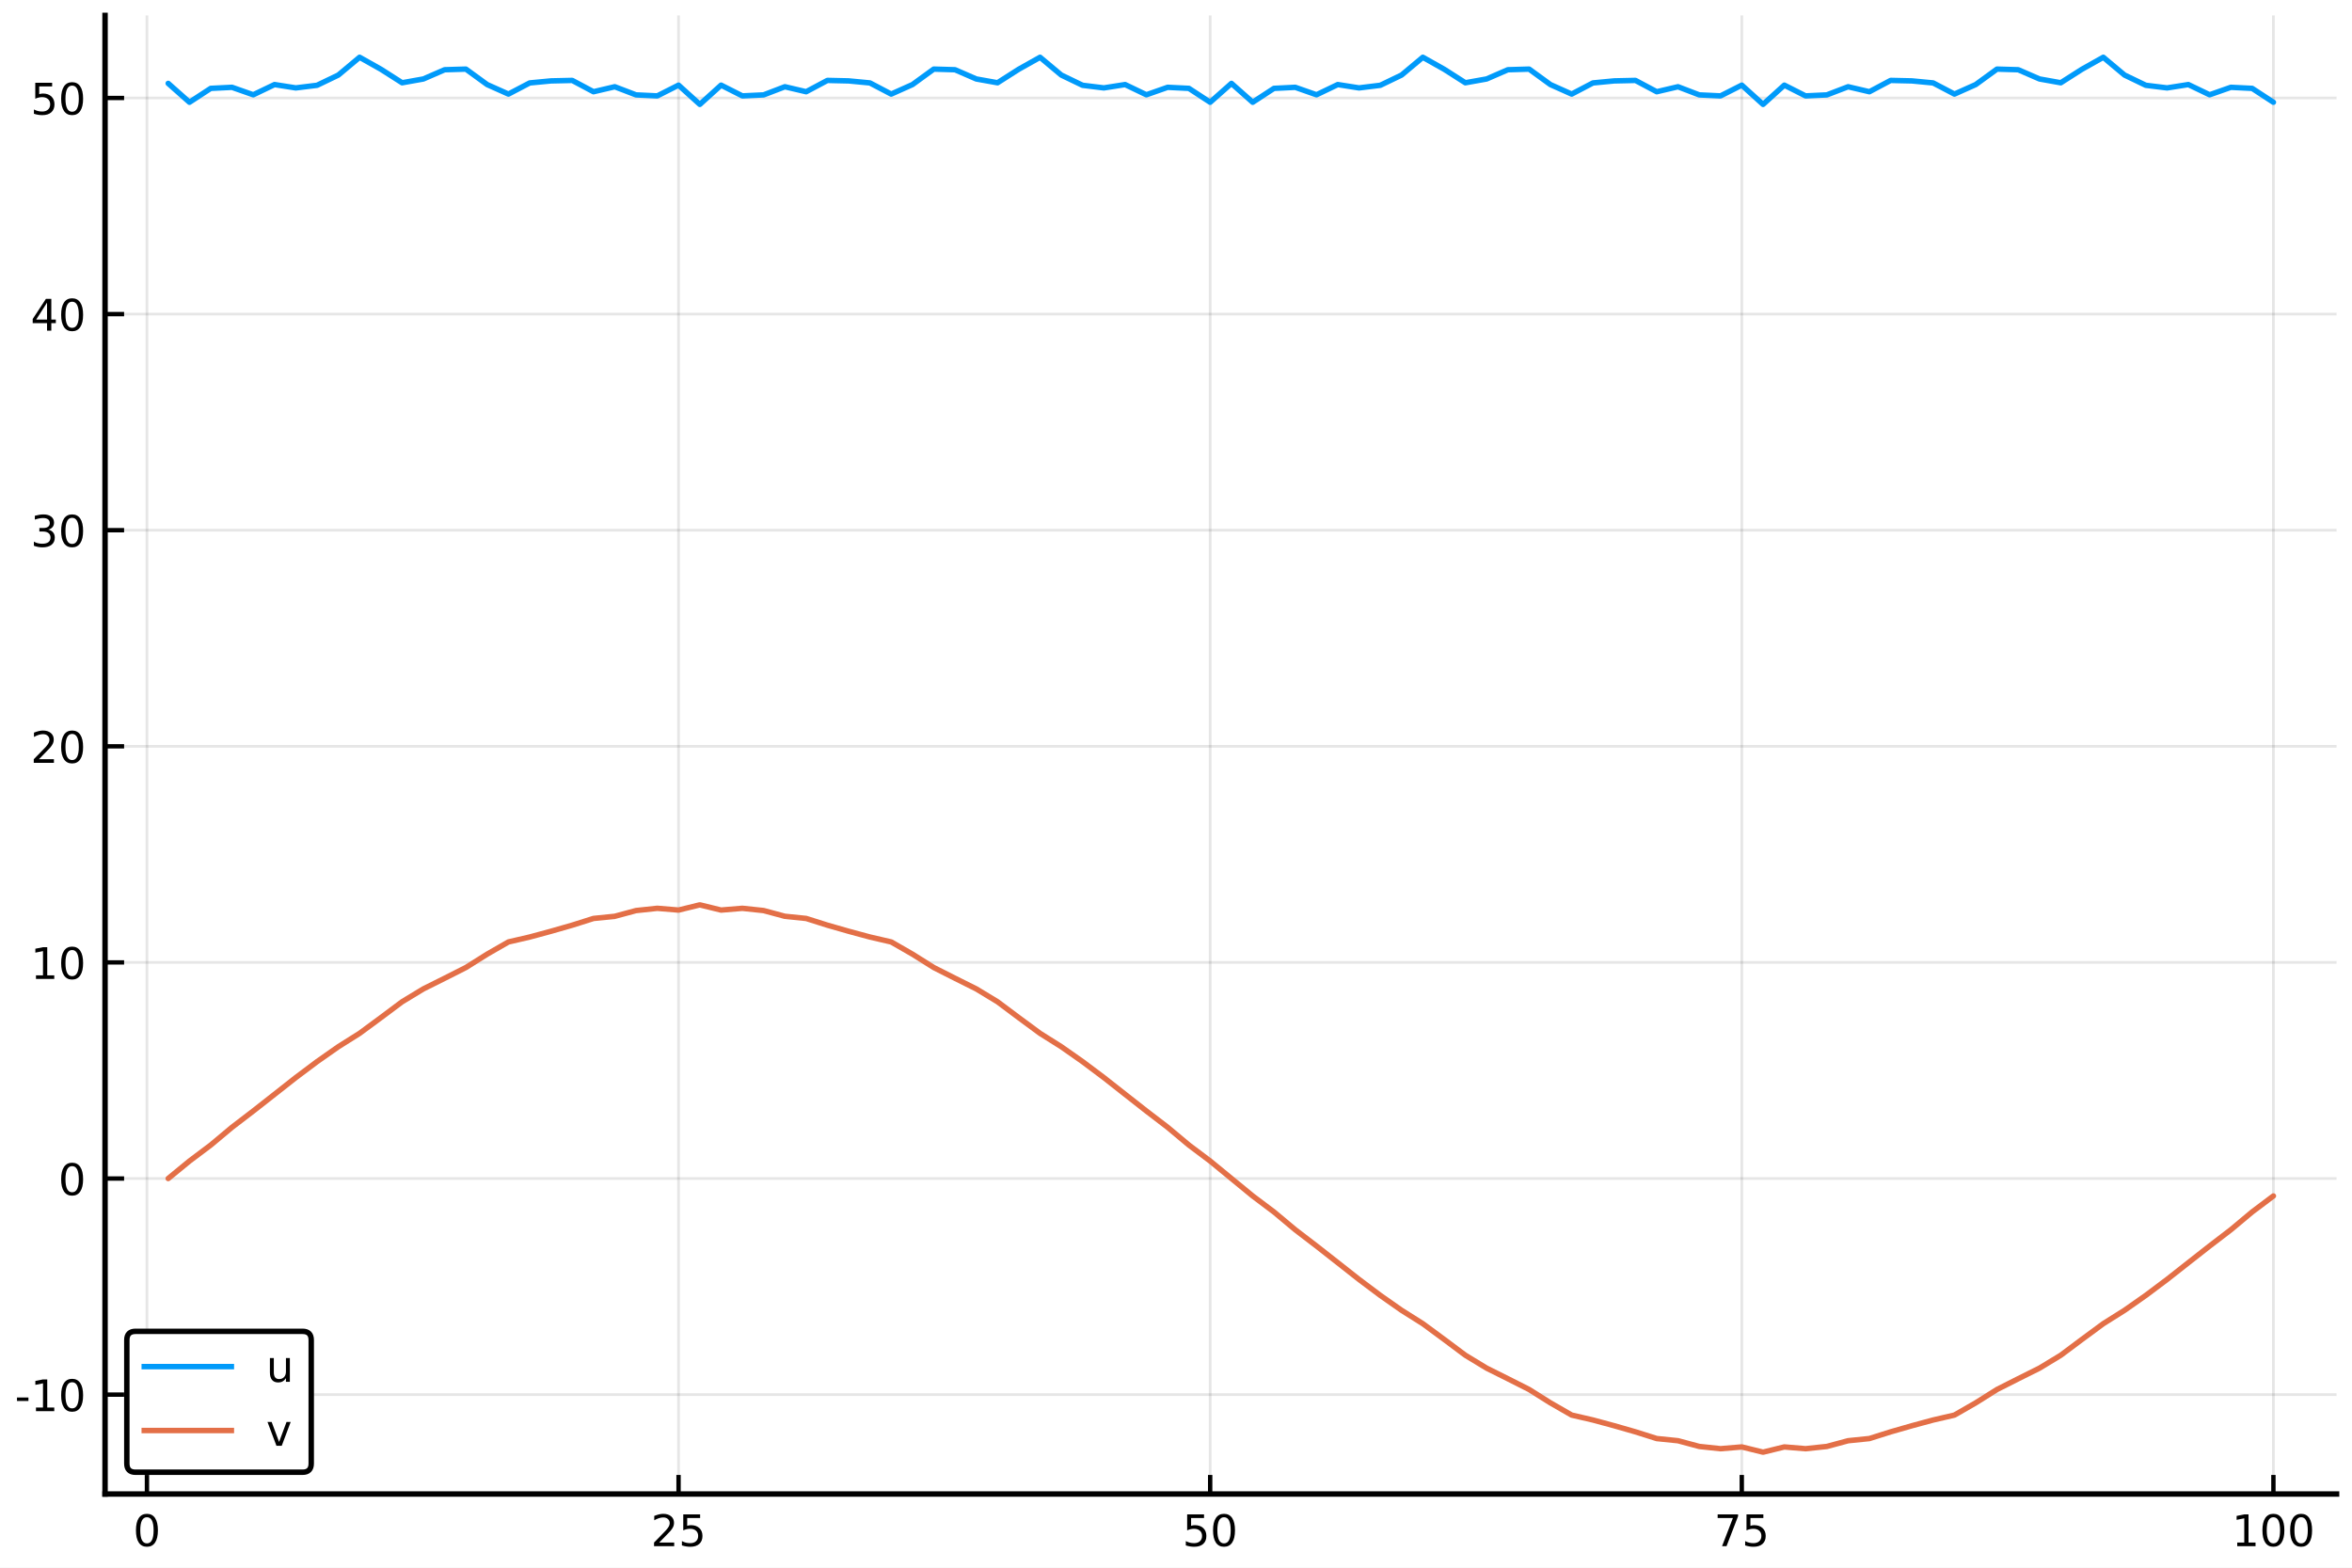
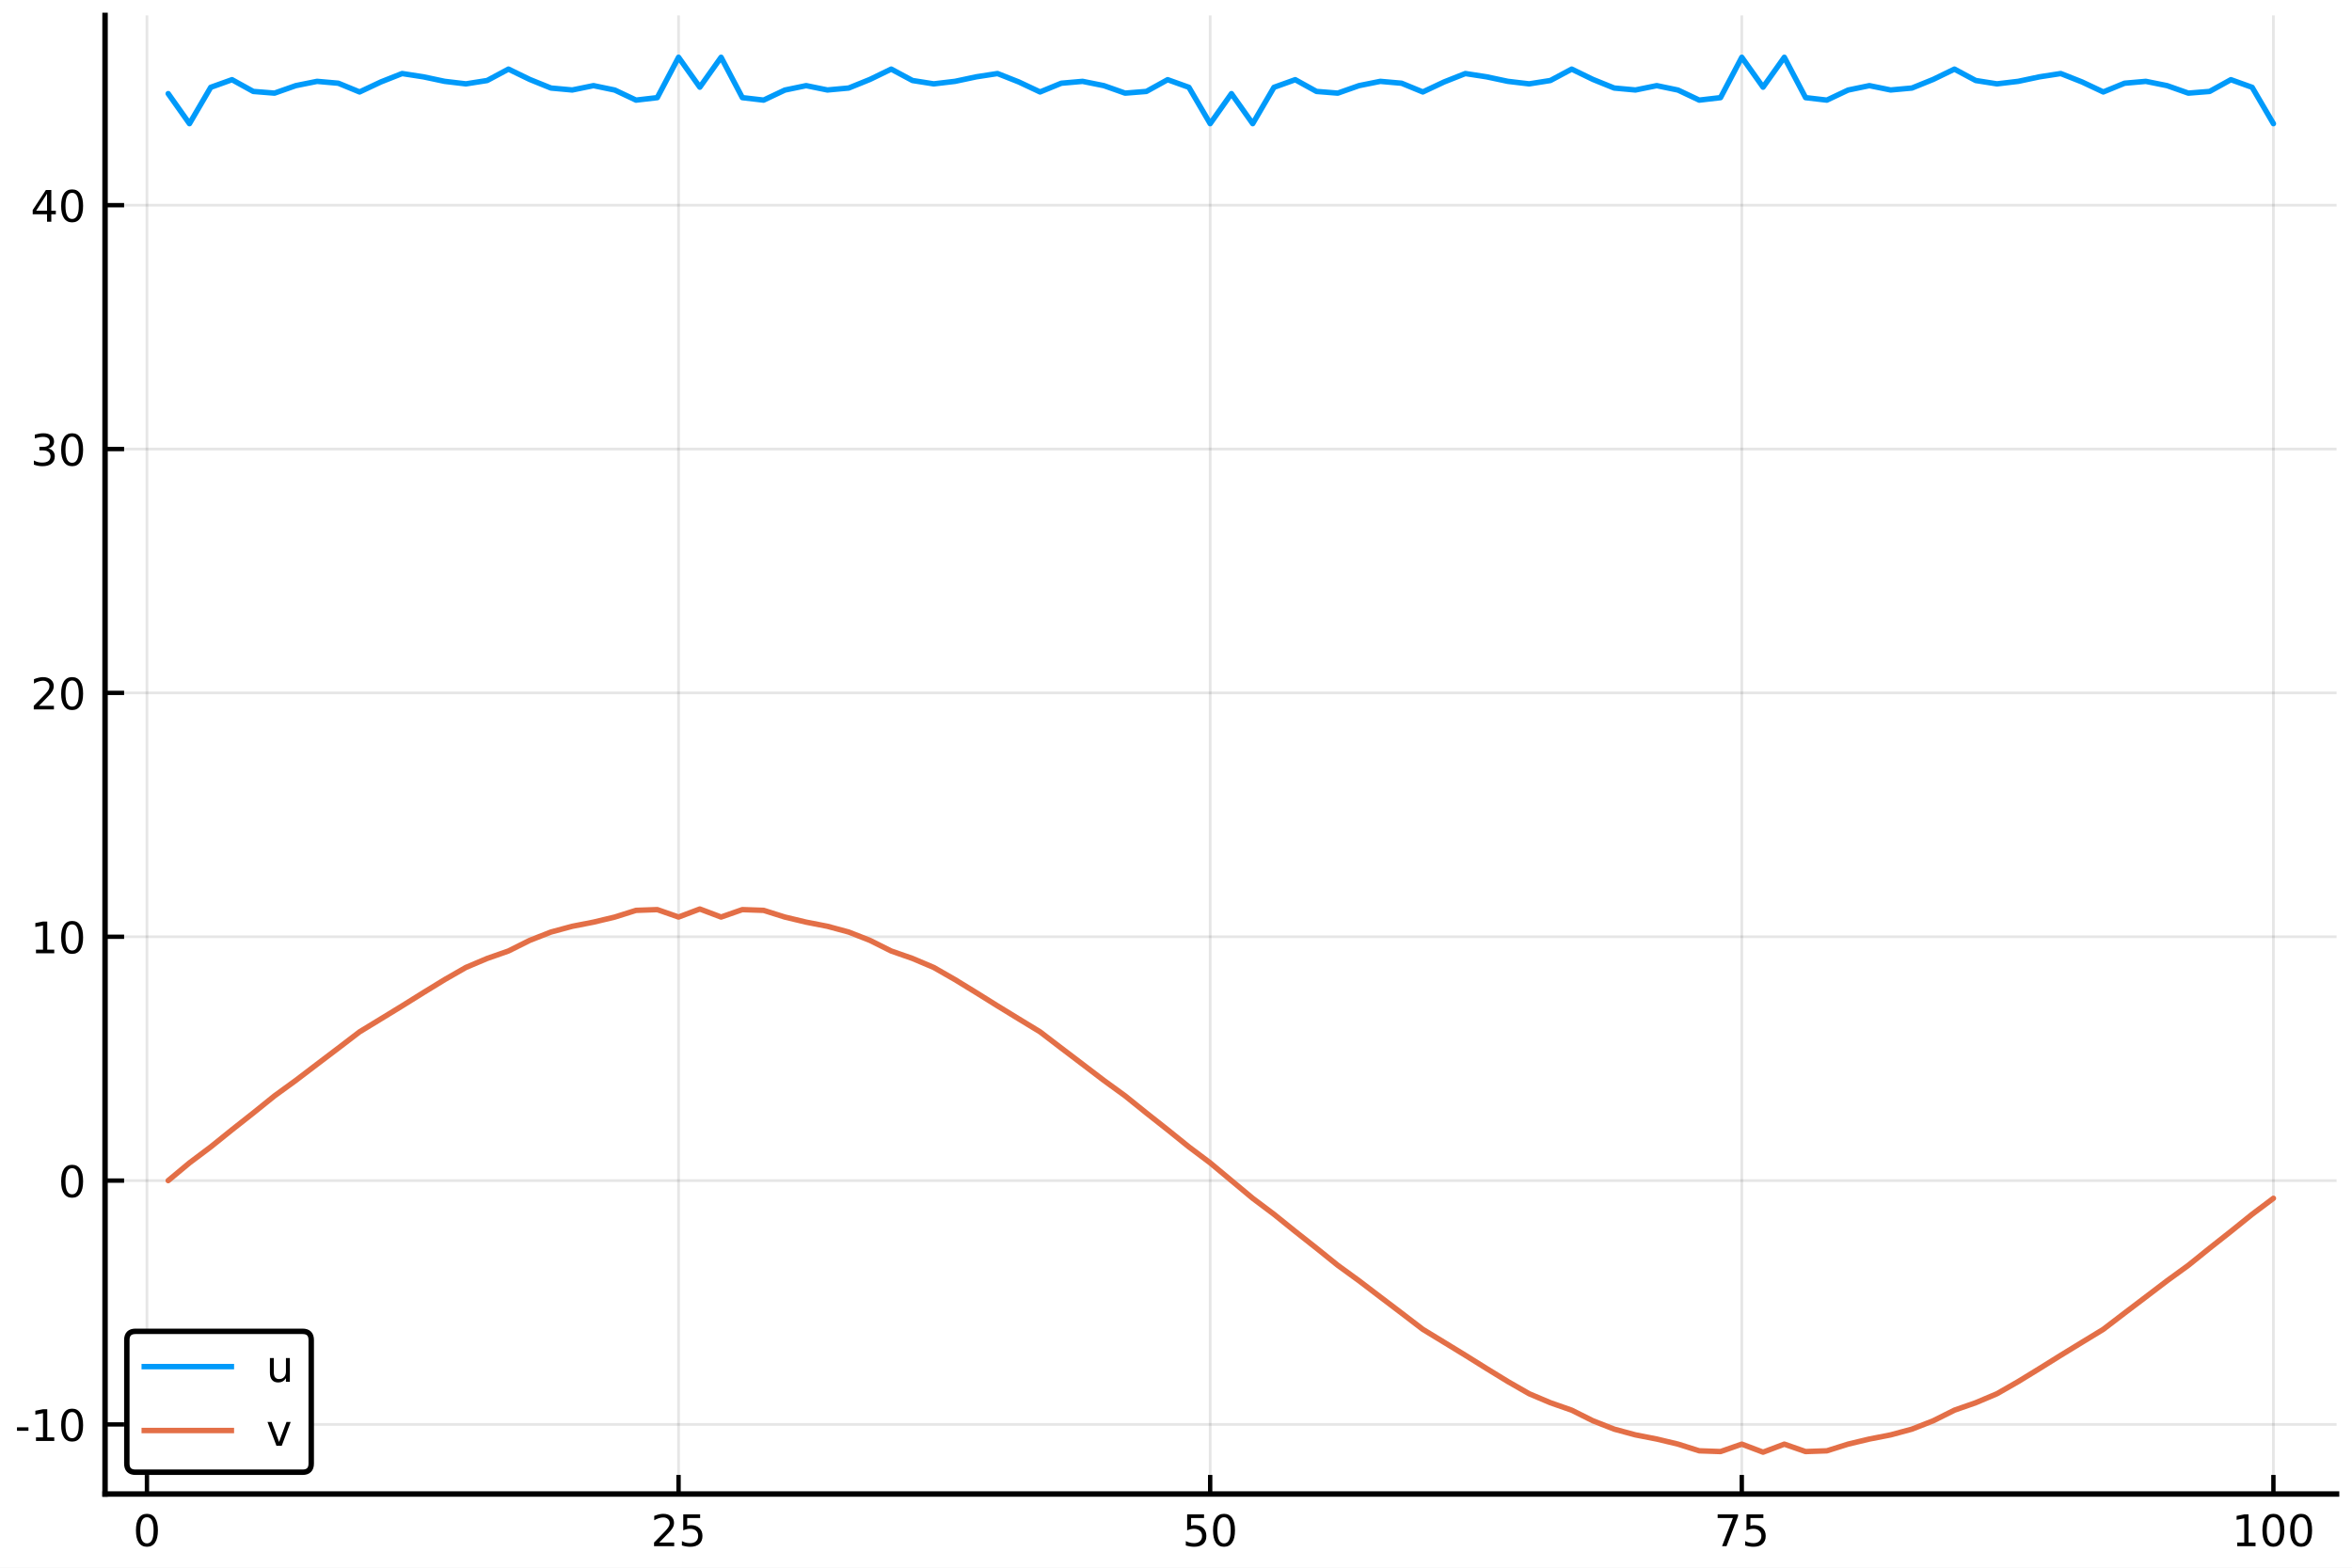
<svg xmlns="http://www.w3.org/2000/svg" xmlns:xlink="http://www.w3.org/1999/xlink" height="288pt" version="1.1" viewBox="0 0 432 288" width="432pt">
  <defs>
    <style type="text/css">
*{stroke-linecap:butt;stroke-linejoin:round;white-space:pre;}
  </style>
  </defs>
  <g id="figure_1">
    <g id="patch_1">
      <path d="M 0 288  L 432 288  L 432 0  L 0 0  z " style="fill:#ffffff;" />
    </g>
    <g id="axes_1">
      <g id="patch_2">
        <path d="M 19.295 274.465  L 429.165 274.465  L 429.165 2.835  L 19.295 2.835  z " style="fill:#ffffff;" />
      </g>
      <g id="matplotlib.axis_1">
        <g id="xtick_1">
          <g id="line2d_1">
-             <path clip-path="url(#p5c9c150bad)" d="M 26.989 274.465  L 26.989 2.835  " style="fill:none;stroke:#000000;stroke-linecap:square;stroke-opacity:0.1;stroke-width:0.5;" />
+             <path clip-path="url(#p93b338e4d5)" d="M 26.989 274.465  L 26.989 2.835  " style="fill:none;stroke:#000000;stroke-linecap:square;stroke-opacity:0.1;stroke-width:0.5;" />
          </g>
          <g id="line2d_2">
            <defs>
-               <path d="M 0 0  L 0 -3.5  " id="maeb06f0b6d" style="stroke:#000000;stroke-width:0.8;" />
-             </defs>
-             <g>
-               <use style="stroke:#000000;stroke-width:0.8;" x="26.989" xlink:href="#maeb06f0b6d" y="274.465" />
+               <path d="M 0 0  L 0 -3.5  " id="mb7494c7886" style="stroke:#000000;stroke-width:0.8;" />
+             </defs>
+             <g>
+               <use style="stroke:#000000;stroke-width:0.8;" x="26.989" xlink:href="#mb7494c7886" y="274.465" />
            </g>
          </g>
          <g id="text_1">
            <defs>
              <path d="M 31.781 66.406  Q 24.172 66.406 20.328 58.906  Q 16.5 51.422 16.5 36.375  Q 16.5 21.391 20.328 13.891  Q 24.172 6.391 31.781 6.391  Q 39.453 6.391 43.281 13.891  Q 47.125 21.391 47.125 36.375  Q 47.125 51.422 43.281 58.906  Q 39.453 66.406 31.781 66.406  z M 31.781 74.219  Q 44.047 74.219 50.516 64.516  Q 56.984 54.828 56.984 36.375  Q 56.984 17.969 50.516 8.266  Q 44.047 -1.422 31.781 -1.422  Q 19.531 -1.422 13.062 8.266  Q 6.594 17.969 6.594 36.375  Q 6.594 54.828 13.062 64.516  Q 19.531 74.219 31.781 74.219  z " id="DejaVuSans-48" />
            </defs>
            <g transform="translate(24.444 284.0441)scale(0.08 -0.08)">
              <use xlink:href="#DejaVuSans-48" />
            </g>
          </g>
        </g>
        <g id="xtick_2">
          <g id="line2d_3">
-             <path clip-path="url(#p5c9c150bad)" d="M 124.633 274.465  L 124.633 2.835  " style="fill:none;stroke:#000000;stroke-linecap:square;stroke-opacity:0.1;stroke-width:0.5;" />
+             <path clip-path="url(#p93b338e4d5)" d="M 124.633 274.465  L 124.633 2.835  " style="fill:none;stroke:#000000;stroke-linecap:square;stroke-opacity:0.1;stroke-width:0.5;" />
          </g>
          <g id="line2d_4">
            <g>
-               <use style="stroke:#000000;stroke-width:0.8;" x="124.633" xlink:href="#maeb06f0b6d" y="274.465" />
+               <use style="stroke:#000000;stroke-width:0.8;" x="124.633" xlink:href="#mb7494c7886" y="274.465" />
            </g>
          </g>
          <g id="text_2">
            <defs>
              <path d="M 19.188 8.297  L 53.609 8.297  L 53.609 0  L 7.328 0  L 7.328 8.297  Q 12.938 14.109 22.625 23.891  Q 32.328 33.688 34.812 36.531  Q 39.547 41.844 41.422 45.531  Q 43.312 49.219 43.312 52.781  Q 43.312 58.594 39.234 62.25  Q 35.156 65.922 28.609 65.922  Q 23.969 65.922 18.812 64.312  Q 13.672 62.703 7.812 59.422  L 7.812 69.391  Q 13.766 71.781 18.938 73  Q 24.125 74.219 28.422 74.219  Q 39.75 74.219 46.484 68.547  Q 53.219 62.891 53.219 53.422  Q 53.219 48.922 51.531 44.891  Q 49.859 40.875 45.406 35.406  Q 44.188 33.984 37.641 27.219  Q 31.109 20.453 19.188 8.297  z " id="DejaVuSans-50" />
              <path d="M 10.797 72.906  L 49.516 72.906  L 49.516 64.594  L 19.828 64.594  L 19.828 46.734  Q 21.969 47.469 24.109 47.828  Q 26.266 48.188 28.422 48.188  Q 40.625 48.188 47.75 41.5  Q 54.891 34.812 54.891 23.391  Q 54.891 11.625 47.562 5.094  Q 40.234 -1.422 26.906 -1.422  Q 22.312 -1.422 17.547 -0.641  Q 12.797 0.141 7.719 1.703  L 7.719 11.625  Q 12.109 9.234 16.797 8.062  Q 21.484 6.891 26.703 6.891  Q 35.156 6.891 40.078 11.328  Q 45.016 15.766 45.016 23.391  Q 45.016 31 40.078 35.438  Q 35.156 39.891 26.703 39.891  Q 22.75 39.891 18.812 39.016  Q 14.891 38.141 10.797 36.281  z " id="DejaVuSans-53" />
            </defs>
            <g transform="translate(119.5431 284.0441)scale(0.08 -0.08)">
              <use xlink:href="#DejaVuSans-50" />
              <use x="63.623" xlink:href="#DejaVuSans-53" />
            </g>
          </g>
        </g>
        <g id="xtick_3">
          <g id="line2d_5">
-             <path clip-path="url(#p5c9c150bad)" d="M 222.277 274.465  L 222.277 2.835  " style="fill:none;stroke:#000000;stroke-linecap:square;stroke-opacity:0.1;stroke-width:0.5;" />
+             <path clip-path="url(#p93b338e4d5)" d="M 222.277 274.465  L 222.277 2.835  " style="fill:none;stroke:#000000;stroke-linecap:square;stroke-opacity:0.1;stroke-width:0.5;" />
          </g>
          <g id="line2d_6">
            <g>
-               <use style="stroke:#000000;stroke-width:0.8;" x="222.277" xlink:href="#maeb06f0b6d" y="274.465" />
+               <use style="stroke:#000000;stroke-width:0.8;" x="222.277" xlink:href="#mb7494c7886" y="274.465" />
            </g>
          </g>
          <g id="text_3">
            <g transform="translate(217.1871 284.0441)scale(0.08 -0.08)">
              <use xlink:href="#DejaVuSans-53" />
              <use x="63.623" xlink:href="#DejaVuSans-48" />
            </g>
          </g>
        </g>
        <g id="xtick_4">
          <g id="line2d_7">
-             <path clip-path="url(#p5c9c150bad)" d="M 319.921 274.465  L 319.921 2.835  " style="fill:none;stroke:#000000;stroke-linecap:square;stroke-opacity:0.1;stroke-width:0.5;" />
+             <path clip-path="url(#p93b338e4d5)" d="M 319.921 274.465  L 319.921 2.835  " style="fill:none;stroke:#000000;stroke-linecap:square;stroke-opacity:0.1;stroke-width:0.5;" />
          </g>
          <g id="line2d_8">
            <g>
-               <use style="stroke:#000000;stroke-width:0.8;" x="319.921" xlink:href="#maeb06f0b6d" y="274.465" />
+               <use style="stroke:#000000;stroke-width:0.8;" x="319.921" xlink:href="#mb7494c7886" y="274.465" />
            </g>
          </g>
          <g id="text_4">
            <defs>
              <path d="M 8.203 72.906  L 55.078 72.906  L 55.078 68.703  L 28.609 0  L 18.312 0  L 43.219 64.594  L 8.203 64.594  z " id="DejaVuSans-55" />
            </defs>
            <g transform="translate(314.8312 284.0441)scale(0.08 -0.08)">
              <use xlink:href="#DejaVuSans-55" />
              <use x="63.623" xlink:href="#DejaVuSans-53" />
            </g>
          </g>
        </g>
        <g id="xtick_5">
          <g id="line2d_9">
-             <path clip-path="url(#p5c9c150bad)" d="M 417.565 274.465  L 417.565 2.835  " style="fill:none;stroke:#000000;stroke-linecap:square;stroke-opacity:0.1;stroke-width:0.5;" />
+             <path clip-path="url(#p93b338e4d5)" d="M 417.565 274.465  L 417.565 2.835  " style="fill:none;stroke:#000000;stroke-linecap:square;stroke-opacity:0.1;stroke-width:0.5;" />
          </g>
          <g id="line2d_10">
            <g>
-               <use style="stroke:#000000;stroke-width:0.8;" x="417.565" xlink:href="#maeb06f0b6d" y="274.465" />
+               <use style="stroke:#000000;stroke-width:0.8;" x="417.565" xlink:href="#mb7494c7886" y="274.465" />
            </g>
          </g>
          <g id="text_5">
            <defs>
              <path d="M 12.406 8.297  L 28.516 8.297  L 28.516 63.922  L 10.984 60.406  L 10.984 69.391  L 28.422 72.906  L 38.281 72.906  L 38.281 8.297  L 54.391 8.297  L 54.391 0  L 12.406 0  z " id="DejaVuSans-49" />
            </defs>
            <g transform="translate(409.9302 284.0441)scale(0.08 -0.08)">
              <use xlink:href="#DejaVuSans-49" />
              <use x="63.623" xlink:href="#DejaVuSans-48" />
              <use x="127.246" xlink:href="#DejaVuSans-48" />
            </g>
          </g>
        </g>
      </g>
      <g id="matplotlib.axis_2">
        <g id="ytick_1">
          <g id="line2d_11">
-             <path clip-path="url(#p5c9c150bad)" d="M 19.295 256.205  L 429.165 256.205  " style="fill:none;stroke:#000000;stroke-linecap:square;stroke-opacity:0.1;stroke-width:0.5;" />
+             <path clip-path="url(#p93b338e4d5)" d="M 19.295 261.683  L 429.165 261.683  " style="fill:none;stroke:#000000;stroke-linecap:square;stroke-opacity:0.1;stroke-width:0.5;" />
          </g>
          <g id="line2d_12">
            <defs>
-               <path d="M 0 0  L 3.5 0  " id="m8929caa5e7" style="stroke:#000000;stroke-width:0.8;" />
-             </defs>
-             <g>
-               <use style="stroke:#000000;stroke-width:0.8;" x="19.295" xlink:href="#m8929caa5e7" y="256.205" />
+               <path d="M 0 0  L 3.5 0  " id="m6e6b0061c1" style="stroke:#000000;stroke-width:0.8;" />
+             </defs>
+             <g>
+               <use style="stroke:#000000;stroke-width:0.8;" x="19.295" xlink:href="#m6e6b0061c1" y="261.683" />
            </g>
          </g>
          <g id="text_6">
            <defs>
              <path d="M 4.891 31.391  L 31.203 31.391  L 31.203 23.391  L 4.891 23.391  z " id="DejaVuSans-45" />
            </defs>
-             <g transform="translate(2.728396 259.2444)scale(0.08 -0.08)">
+             <g transform="translate(2.728396 264.7228)scale(0.08 -0.08)">
              <use xlink:href="#DejaVuSans-45" />
              <use x="36.084" xlink:href="#DejaVuSans-49" />
              <use x="99.707" xlink:href="#DejaVuSans-48" />
            </g>
          </g>
        </g>
        <g id="ytick_2">
          <g id="line2d_13">
-             <path clip-path="url(#p5c9c150bad)" d="M 19.295 216.504  L 429.165 216.504  " style="fill:none;stroke:#000000;stroke-linecap:square;stroke-opacity:0.1;stroke-width:0.5;" />
+             <path clip-path="url(#p93b338e4d5)" d="M 19.295 216.886  L 429.165 216.886  " style="fill:none;stroke:#000000;stroke-linecap:square;stroke-opacity:0.1;stroke-width:0.5;" />
          </g>
          <g id="line2d_14">
            <g>
-               <use style="stroke:#000000;stroke-width:0.8;" x="19.295" xlink:href="#m8929caa5e7" y="216.504" />
+               <use style="stroke:#000000;stroke-width:0.8;" x="19.295" xlink:href="#m6e6b0061c1" y="216.886" />
            </g>
          </g>
          <g id="text_7">
-             <g transform="translate(10.70465 219.5435)scale(0.08 -0.08)">
+             <g transform="translate(10.70465 219.9254)scale(0.08 -0.08)">
              <use xlink:href="#DejaVuSans-48" />
            </g>
          </g>
        </g>
        <g id="ytick_3">
          <g id="line2d_15">
-             <path clip-path="url(#p5c9c150bad)" d="M 19.295 176.803  L 429.165 176.803  " style="fill:none;stroke:#000000;stroke-linecap:square;stroke-opacity:0.1;stroke-width:0.5;" />
+             <path clip-path="url(#p93b338e4d5)" d="M 19.295 172.089  L 429.165 172.089  " style="fill:none;stroke:#000000;stroke-linecap:square;stroke-opacity:0.1;stroke-width:0.5;" />
          </g>
          <g id="line2d_16">
            <g>
-               <use style="stroke:#000000;stroke-width:0.8;" x="19.295" xlink:href="#m8929caa5e7" y="176.803" />
+               <use style="stroke:#000000;stroke-width:0.8;" x="19.295" xlink:href="#m6e6b0061c1" y="172.089" />
            </g>
          </g>
          <g id="text_8">
-             <g transform="translate(5.614646 179.8427)scale(0.08 -0.08)">
+             <g transform="translate(5.614646 175.128)scale(0.08 -0.08)">
              <use xlink:href="#DejaVuSans-49" />
              <use x="63.623" xlink:href="#DejaVuSans-48" />
            </g>
          </g>
        </g>
        <g id="ytick_4">
          <g id="line2d_17">
-             <path clip-path="url(#p5c9c150bad)" d="M 19.295 137.103  L 429.165 137.103  " style="fill:none;stroke:#000000;stroke-linecap:square;stroke-opacity:0.1;stroke-width:0.5;" />
+             <path clip-path="url(#p93b338e4d5)" d="M 19.295 127.291  L 429.165 127.291  " style="fill:none;stroke:#000000;stroke-linecap:square;stroke-opacity:0.1;stroke-width:0.5;" />
          </g>
          <g id="line2d_18">
            <g>
-               <use style="stroke:#000000;stroke-width:0.8;" x="19.295" xlink:href="#m8929caa5e7" y="137.103" />
+               <use style="stroke:#000000;stroke-width:0.8;" x="19.295" xlink:href="#m6e6b0061c1" y="127.291" />
            </g>
          </g>
          <g id="text_9">
-             <g transform="translate(5.614646 140.1419)scale(0.08 -0.08)">
+             <g transform="translate(5.614646 130.3306)scale(0.08 -0.08)">
              <use xlink:href="#DejaVuSans-50" />
              <use x="63.623" xlink:href="#DejaVuSans-48" />
            </g>
          </g>
        </g>
        <g id="ytick_5">
          <g id="line2d_19">
-             <path clip-path="url(#p5c9c150bad)" d="M 19.295 97.402  L 429.165 97.402  " style="fill:none;stroke:#000000;stroke-linecap:square;stroke-opacity:0.1;stroke-width:0.5;" />
+             <path clip-path="url(#p93b338e4d5)" d="M 19.295 82.494  L 429.165 82.494  " style="fill:none;stroke:#000000;stroke-linecap:square;stroke-opacity:0.1;stroke-width:0.5;" />
          </g>
          <g id="line2d_20">
            <g>
-               <use style="stroke:#000000;stroke-width:0.8;" x="19.295" xlink:href="#m8929caa5e7" y="97.402" />
+               <use style="stroke:#000000;stroke-width:0.8;" x="19.295" xlink:href="#m6e6b0061c1" y="82.494" />
            </g>
          </g>
          <g id="text_10">
            <defs>
              <path d="M 40.578 39.312  Q 47.656 37.797 51.625 33  Q 55.609 28.219 55.609 21.188  Q 55.609 10.406 48.188 4.484  Q 40.766 -1.422 27.094 -1.422  Q 22.516 -1.422 17.656 -0.516  Q 12.797 0.391 7.625 2.203  L 7.625 11.719  Q 11.719 9.328 16.594 8.109  Q 21.484 6.891 26.812 6.891  Q 36.078 6.891 40.938 10.547  Q 45.797 14.203 45.797 21.188  Q 45.797 27.641 41.281 31.266  Q 36.766 34.906 28.719 34.906  L 20.219 34.906  L 20.219 43.016  L 29.109 43.016  Q 36.375 43.016 40.234 45.922  Q 44.094 48.828 44.094 54.297  Q 44.094 59.906 40.109 62.906  Q 36.141 65.922 28.719 65.922  Q 24.656 65.922 20.016 65.031  Q 15.375 64.156 9.812 62.312  L 9.812 71.094  Q 15.438 72.656 20.344 73.438  Q 25.25 74.219 29.594 74.219  Q 40.828 74.219 47.359 69.109  Q 53.906 64.016 53.906 55.328  Q 53.906 49.266 50.438 45.094  Q 46.969 40.922 40.578 39.312  z " id="DejaVuSans-51" />
            </defs>
-             <g transform="translate(5.614646 100.4411)scale(0.08 -0.08)">
+             <g transform="translate(5.614646 85.53317)scale(0.08 -0.08)">
              <use xlink:href="#DejaVuSans-51" />
              <use x="63.623" xlink:href="#DejaVuSans-48" />
            </g>
          </g>
        </g>
        <g id="ytick_6">
          <g id="line2d_21">
-             <path clip-path="url(#p5c9c150bad)" d="M 19.295 57.701  L 429.165 57.701  " style="fill:none;stroke:#000000;stroke-linecap:square;stroke-opacity:0.1;stroke-width:0.5;" />
+             <path clip-path="url(#p93b338e4d5)" d="M 19.295 37.696  L 429.165 37.696  " style="fill:none;stroke:#000000;stroke-linecap:square;stroke-opacity:0.1;stroke-width:0.5;" />
          </g>
          <g id="line2d_22">
            <g>
-               <use style="stroke:#000000;stroke-width:0.8;" x="19.295" xlink:href="#m8929caa5e7" y="57.701" />
+               <use style="stroke:#000000;stroke-width:0.8;" x="19.295" xlink:href="#m6e6b0061c1" y="37.696" />
            </g>
          </g>
          <g id="text_11">
            <defs>
              <path d="M 37.797 64.312  L 12.891 25.391  L 37.797 25.391  z M 35.203 72.906  L 47.609 72.906  L 47.609 25.391  L 58.016 25.391  L 58.016 17.188  L 47.609 17.188  L 47.609 0  L 37.797 0  L 37.797 17.188  L 4.891 17.188  L 4.891 26.703  z " id="DejaVuSans-52" />
            </defs>
-             <g transform="translate(5.614646 60.74026)scale(0.08 -0.08)">
+             <g transform="translate(5.614646 40.73577)scale(0.08 -0.08)">
              <use xlink:href="#DejaVuSans-52" />
              <use x="63.623" xlink:href="#DejaVuSans-48" />
            </g>
          </g>
        </g>
-         <g id="ytick_7">
-           <g id="line2d_23">
-             <path clip-path="url(#p5c9c150bad)" d="M 19.295 18  L 429.165 18  " style="fill:none;stroke:#000000;stroke-linecap:square;stroke-opacity:0.1;stroke-width:0.5;" />
-           </g>
-           <g id="line2d_24">
-             <g>
-               <use style="stroke:#000000;stroke-width:0.8;" x="19.295" xlink:href="#m8929caa5e7" y="18" />
-             </g>
-           </g>
-           <g id="text_12">
-             <g transform="translate(5.614646 21.03944)scale(0.08 -0.08)">
-               <use xlink:href="#DejaVuSans-53" />
-               <use x="63.623" xlink:href="#DejaVuSans-48" />
-             </g>
-           </g>
-         </g>
-       </g>
-       <g id="line2d_25">
-         <path clip-path="url(#p5c9c150bad)" d="M 30.895 15.321  L 34.801 18.785  L 38.706 16.235  L 42.612 16.04  L 46.518 17.412  L 50.424 15.536  L 54.329 16.149  L 58.235 15.669  L 62.141 13.79  L 66.047 10.522  L 69.952 12.715  L 73.858 15.205  L 77.764 14.508  L 81.67 12.811  L 85.575 12.696  L 89.481 15.537  L 93.387 17.284  L 97.293 15.235  L 101.198 14.862  L 105.104 14.773  L 109.01 16.853  L 112.916 15.936  L 116.822 17.433  L 120.727 17.617  L 124.633 15.642  L 128.539 19.177  L 132.445 15.642  L 136.35 17.617  L 140.256 17.433  L 144.162 15.936  L 148.068 16.853  L 151.973 14.773  L 155.879 14.862  L 159.785 15.235  L 163.691 17.284  L 167.596 15.537  L 171.502 12.696  L 175.408 12.811  L 179.314 14.508  L 183.219 15.205  L 187.125 12.715  L 191.031 10.522  L 194.937 13.79  L 198.843 15.669  L 202.748 16.149  L 206.654 15.536  L 210.56 17.412  L 214.466 16.04  L 218.371 16.235  L 222.277 18.785  L 226.183 15.321  L 230.089 18.785  L 233.994 16.235  L 237.9 16.04  L 241.806 17.412  L 245.712 15.536  L 249.617 16.149  L 253.523 15.669  L 257.429 13.79  L 261.335 10.522  L 265.241 12.715  L 269.146 15.205  L 273.052 14.508  L 276.958 12.811  L 280.864 12.696  L 284.769 15.537  L 288.675 17.284  L 292.581 15.235  L 296.487 14.862  L 300.392 14.773  L 304.298 16.853  L 308.204 15.936  L 312.11 17.433  L 316.015 17.617  L 319.921 15.642  L 323.827 19.177  L 327.733 15.642  L 331.638 17.617  L 335.544 17.433  L 339.45 15.936  L 343.356 16.853  L 347.262 14.773  L 351.167 14.862  L 355.073 15.235  L 358.979 17.284  L 362.885 15.537  L 366.79 12.696  L 370.696 12.811  L 374.602 14.508  L 378.508 15.205  L 382.413 12.715  L 386.319 10.522  L 390.225 13.79  L 394.131 15.669  L 398.036 16.149  L 401.942 15.536  L 405.848 17.412  L 409.754 16.04  L 413.659 16.235  L 417.565 18.785  " style="fill:none;stroke:#009afa;stroke-linecap:round;" />
-       </g>
-       <g id="line2d_26">
-         <path clip-path="url(#p5c9c150bad)" d="M 30.895 216.504  L 34.801 213.297  L 38.706 210.361  L 42.612 207.095  L 46.518 204.104  L 50.424 201.038  L 54.329 197.964  L 58.235 195.034  L 62.141 192.295  L 66.047 189.836  L 69.952 186.957  L 73.858 184.035  L 77.764 181.668  L 81.67 179.719  L 85.575 177.742  L 89.481 175.288  L 93.387 173.045  L 97.293 172.14  L 101.198 171.084  L 105.104 169.964  L 109.01 168.73  L 112.916 168.333  L 116.822 167.28  L 120.727 166.865  L 124.633 167.189  L 128.539 166.231  L 132.445 167.189  L 136.35 166.865  L 140.256 167.28  L 144.162 168.333  L 148.068 168.73  L 151.973 169.964  L 155.879 171.084  L 159.785 172.14  L 163.691 173.045  L 167.596 175.288  L 171.502 177.742  L 175.408 179.719  L 179.314 181.668  L 183.219 184.035  L 187.125 186.957  L 191.031 189.836  L 194.937 192.295  L 198.843 195.034  L 202.748 197.964  L 206.654 201.038  L 210.56 204.104  L 214.466 207.095  L 218.371 210.361  L 222.277 213.297  L 226.183 216.504  L 230.089 219.711  L 233.994 222.648  L 237.9 225.914  L 241.806 228.905  L 245.712 231.97  L 249.617 235.044  L 253.523 237.974  L 257.429 240.714  L 261.335 243.173  L 265.241 246.052  L 269.146 248.973  L 273.052 251.341  L 276.958 253.289  L 280.864 255.266  L 284.769 257.721  L 288.675 259.964  L 292.581 260.868  L 296.487 261.924  L 300.392 263.044  L 304.298 264.278  L 308.204 264.676  L 312.11 265.728  L 316.015 266.143  L 319.921 265.819  L 323.827 266.778  L 327.733 265.819  L 331.638 266.143  L 335.544 265.728  L 339.45 264.676  L 343.356 264.278  L 347.262 263.044  L 351.167 261.924  L 355.073 260.868  L 358.979 259.964  L 362.885 257.721  L 366.79 255.266  L 370.696 253.289  L 374.602 251.341  L 378.508 248.973  L 382.413 246.052  L 386.319 243.173  L 390.225 240.714  L 394.131 237.974  L 398.036 235.044  L 401.942 231.97  L 405.848 228.905  L 409.754 225.914  L 413.659 222.648  L 417.565 219.711  " style="fill:none;stroke:#e36f47;stroke-linecap:round;" />
+       </g>
+       <g id="line2d_23">
+         <path clip-path="url(#p93b338e4d5)" d="M 30.895 17.202  L 34.801 22.718  L 38.706 16.041  L 42.612 14.639  L 46.518 16.798  L 50.424 17.11  L 54.329 15.732  L 58.235 14.946  L 62.141 15.288  L 66.047 16.893  L 69.952 15.055  L 73.858 13.511  L 77.764 14.114  L 81.67 14.944  L 85.575 15.406  L 89.481 14.79  L 93.387 12.698  L 97.293 14.592  L 101.198 16.174  L 105.104 16.531  L 109.01 15.732  L 112.916 16.545  L 116.822 18.392  L 120.727 17.937  L 124.633 10.522  L 128.539 16.017  L 132.445 10.522  L 136.35 17.937  L 140.256 18.392  L 144.162 16.545  L 148.068 15.732  L 151.973 16.531  L 155.879 16.174  L 159.785 14.592  L 163.691 12.698  L 167.596 14.79  L 171.502 15.406  L 175.408 14.944  L 179.314 14.114  L 183.219 13.511  L 187.125 15.055  L 191.031 16.893  L 194.937 15.288  L 198.843 14.946  L 202.748 15.732  L 206.654 17.11  L 210.56 16.798  L 214.466 14.639  L 218.371 16.041  L 222.277 22.718  L 226.183 17.202  L 230.089 22.718  L 233.994 16.041  L 237.9 14.639  L 241.806 16.798  L 245.712 17.11  L 249.617 15.732  L 253.523 14.946  L 257.429 15.288  L 261.335 16.893  L 265.241 15.055  L 269.146 13.511  L 273.052 14.114  L 276.958 14.944  L 280.864 15.406  L 284.769 14.79  L 288.675 12.698  L 292.581 14.592  L 296.487 16.174  L 300.392 16.531  L 304.298 15.732  L 308.204 16.545  L 312.11 18.392  L 316.015 17.937  L 319.921 10.522  L 323.827 16.017  L 327.733 10.522  L 331.638 17.937  L 335.544 18.392  L 339.45 16.545  L 343.356 15.732  L 347.262 16.531  L 351.167 16.174  L 355.073 14.592  L 358.979 12.698  L 362.885 14.79  L 366.79 15.406  L 370.696 14.944  L 374.602 14.114  L 378.508 13.511  L 382.413 15.055  L 386.319 16.893  L 390.225 15.288  L 394.131 14.946  L 398.036 15.732  L 401.942 17.11  L 405.848 16.798  L 409.754 14.639  L 413.659 16.041  L 417.565 22.718  " style="fill:none;stroke:#009afa;stroke-linecap:round;" />
+       </g>
+       <g id="line2d_24">
+         <path clip-path="url(#p93b338e4d5)" d="M 30.895 216.886  L 34.801 213.631  L 38.706 210.698  L 42.612 207.55  L 46.518 204.469  L 50.424 201.32  L 54.329 198.484  L 58.235 195.509  L 62.141 192.548  L 66.047 189.56  L 69.952 187.182  L 73.858 184.794  L 77.764 182.358  L 81.67 179.966  L 85.575 177.729  L 89.481 176.076  L 93.387 174.709  L 97.293 172.756  L 101.198 171.224  L 105.104 170.169  L 109.01 169.406  L 112.916 168.474  L 116.822 167.242  L 120.727 167.106  L 124.633 168.468  L 128.539 166.994  L 132.445 168.468  L 136.35 167.106  L 140.256 167.242  L 144.162 168.474  L 148.068 169.406  L 151.973 170.169  L 155.879 171.224  L 159.785 172.756  L 163.691 174.709  L 167.596 176.076  L 171.502 177.729  L 175.408 179.966  L 179.314 182.358  L 183.219 184.794  L 187.125 187.182  L 191.031 189.56  L 194.937 192.548  L 198.843 195.509  L 202.748 198.484  L 206.654 201.32  L 210.56 204.469  L 214.466 207.55  L 218.371 210.698  L 222.277 213.631  L 226.183 216.886  L 230.089 220.141  L 233.994 223.074  L 237.9 226.222  L 241.806 229.303  L 245.712 232.452  L 249.617 235.288  L 253.523 238.263  L 257.429 241.224  L 261.335 244.212  L 265.241 246.59  L 269.146 248.978  L 273.052 251.414  L 276.958 253.806  L 280.864 256.043  L 284.769 257.696  L 288.675 259.063  L 292.581 261.016  L 296.487 262.548  L 300.392 263.603  L 304.298 264.366  L 308.204 265.298  L 312.11 266.53  L 316.015 266.666  L 319.921 265.304  L 323.827 266.778  L 327.733 265.304  L 331.638 266.666  L 335.544 266.53  L 339.45 265.298  L 343.356 264.366  L 347.262 263.603  L 351.167 262.548  L 355.073 261.016  L 358.979 259.063  L 362.885 257.696  L 366.79 256.043  L 370.696 253.806  L 374.602 251.414  L 378.508 248.978  L 382.413 246.59  L 386.319 244.212  L 390.225 241.224  L 394.131 238.263  L 398.036 235.288  L 401.942 232.452  L 405.848 229.303  L 409.754 226.222  L 413.659 223.074  L 417.565 220.141  " style="fill:none;stroke:#e36f47;stroke-linecap:round;" />
      </g>
      <g id="patch_3">
        <path d="M 19.295 274.465  L 19.295 2.835  " style="fill:none;stroke:#000000;stroke-linecap:square;stroke-linejoin:miter;" />
      </g>
      <g id="patch_4">
        <path d="M 19.295 274.465  L 429.165 274.465  " style="fill:none;stroke:#000000;stroke-linecap:square;stroke-linejoin:miter;" />
      </g>
      <g id="legend_1">
        <g id="patch_5">
          <path d="M 24.895 270.465  L 55.565 270.465  Q 57.165 270.465 57.165 268.865  L 57.165 246.18  Q 57.165 244.58 55.565 244.58  L 24.895 244.58  Q 23.295 244.58 23.295 246.18  L 23.295 268.865  Q 23.295 270.465 24.895 270.465  z " style="fill:#ffffff;stroke:#000000;stroke-linejoin:miter;" />
        </g>
-         <g id="line2d_27">
+         <g id="line2d_25">
          <path d="M 26.495 251.059  L 42.495 251.059  " style="fill:none;stroke:#009afa;stroke-linecap:square;" />
        </g>
-         <g id="line2d_28" />
-         <g id="text_13">
+         <g id="line2d_26" />
+         <g id="text_12">
          <defs>
            <path d="M 8.5 21.578  L 8.5 54.688  L 17.484 54.688  L 17.484 21.922  Q 17.484 14.156 20.5 10.266  Q 23.531 6.391 29.594 6.391  Q 36.859 6.391 41.078 11.031  Q 45.312 15.672 45.312 23.688  L 45.312 54.688  L 54.297 54.688  L 54.297 0  L 45.312 0  L 45.312 8.406  Q 42.047 3.422 37.719 1  Q 33.406 -1.422 27.688 -1.422  Q 18.266 -1.422 13.375 4.438  Q 8.5 10.297 8.5 21.578  z M 31.109 56  z " id="DejaVuSans-117" />
          </defs>
          <g transform="translate(48.89465 253.8591)scale(0.08 -0.08)">
            <use xlink:href="#DejaVuSans-117" />
          </g>
        </g>
-         <g id="line2d_29">
+         <g id="line2d_27">
          <path d="M 26.495 262.802  L 42.495 262.802  " style="fill:none;stroke:#e36f47;stroke-linecap:square;" />
        </g>
-         <g id="line2d_30" />
-         <g id="text_14">
+         <g id="line2d_28" />
+         <g id="text_13">
          <defs>
            <path d="M 2.984 54.688  L 12.5 54.688  L 29.594 8.797  L 46.688 54.688  L 56.203 54.688  L 35.688 0  L 23.484 0  z " id="DejaVuSans-118" />
          </defs>
          <g transform="translate(48.89465 265.6016)scale(0.08 -0.08)">
            <use xlink:href="#DejaVuSans-118" />
          </g>
        </g>
      </g>
    </g>
  </g>
  <defs>
-     <clipPath id="p5c9c150bad">
+     <clipPath id="p93b338e4d5">
      <rect height="271.631" width="409.871" x="19.295" y="2.835" />
    </clipPath>
  </defs>
</svg>
